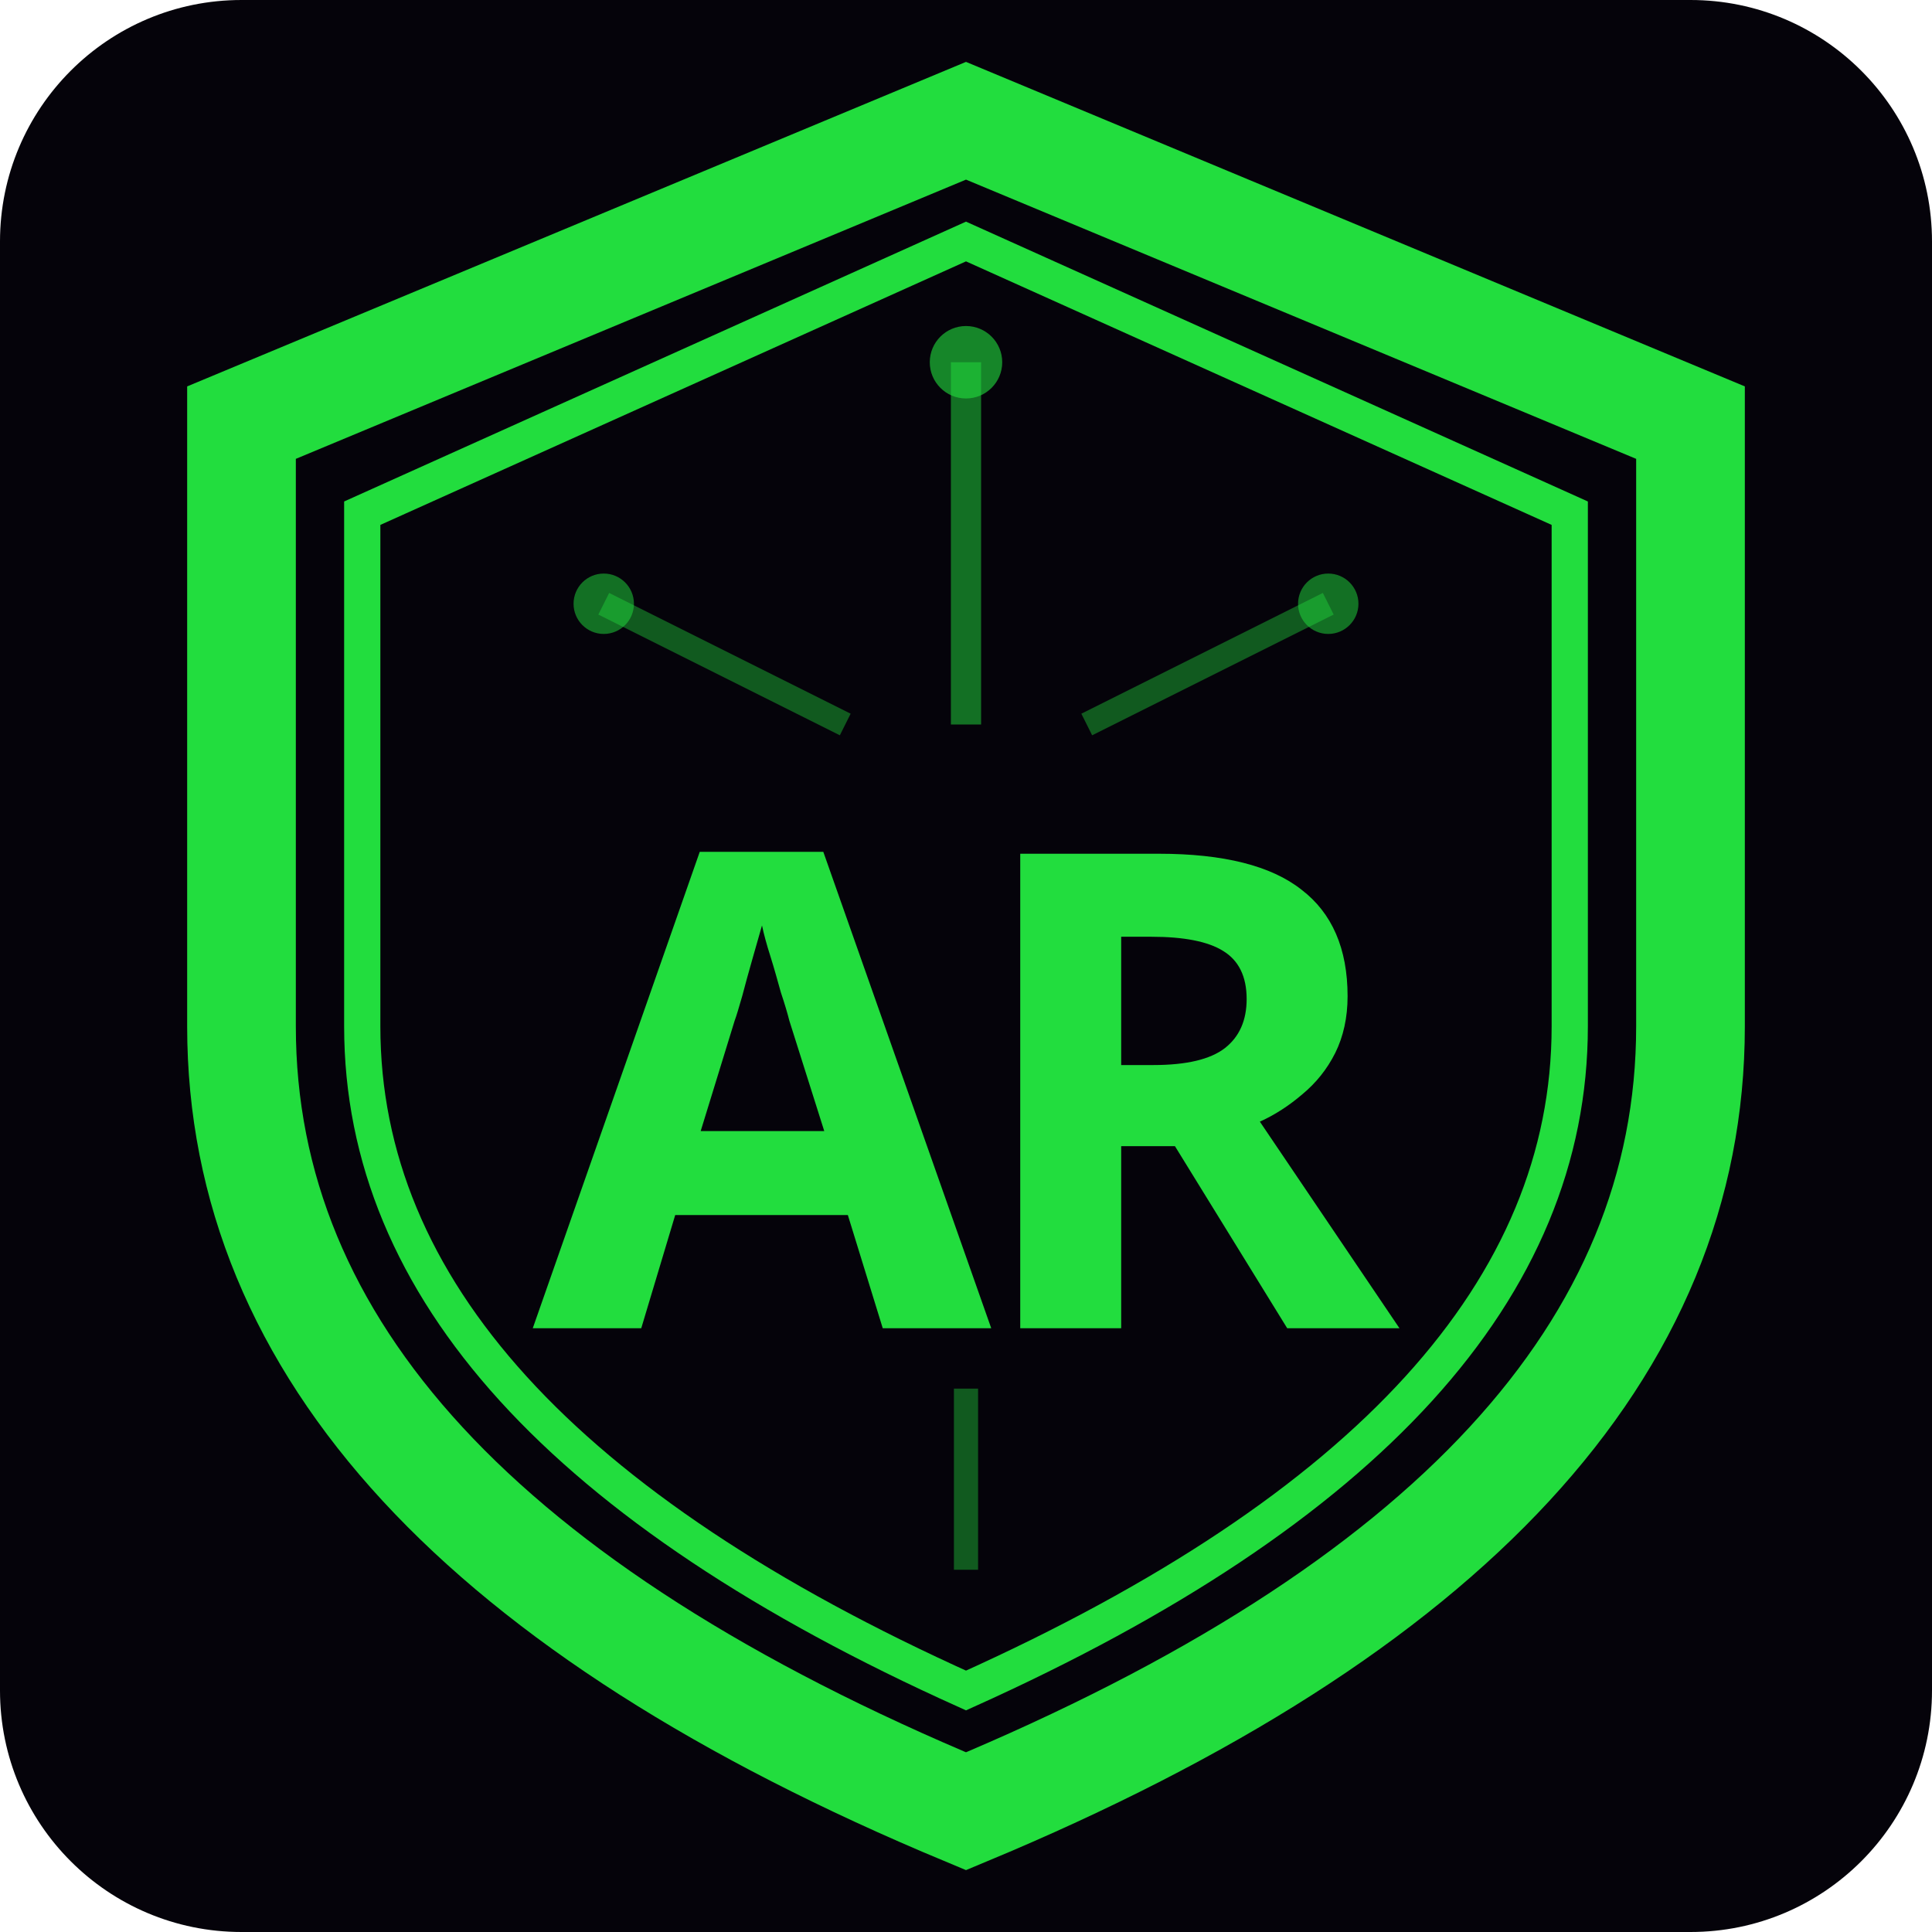
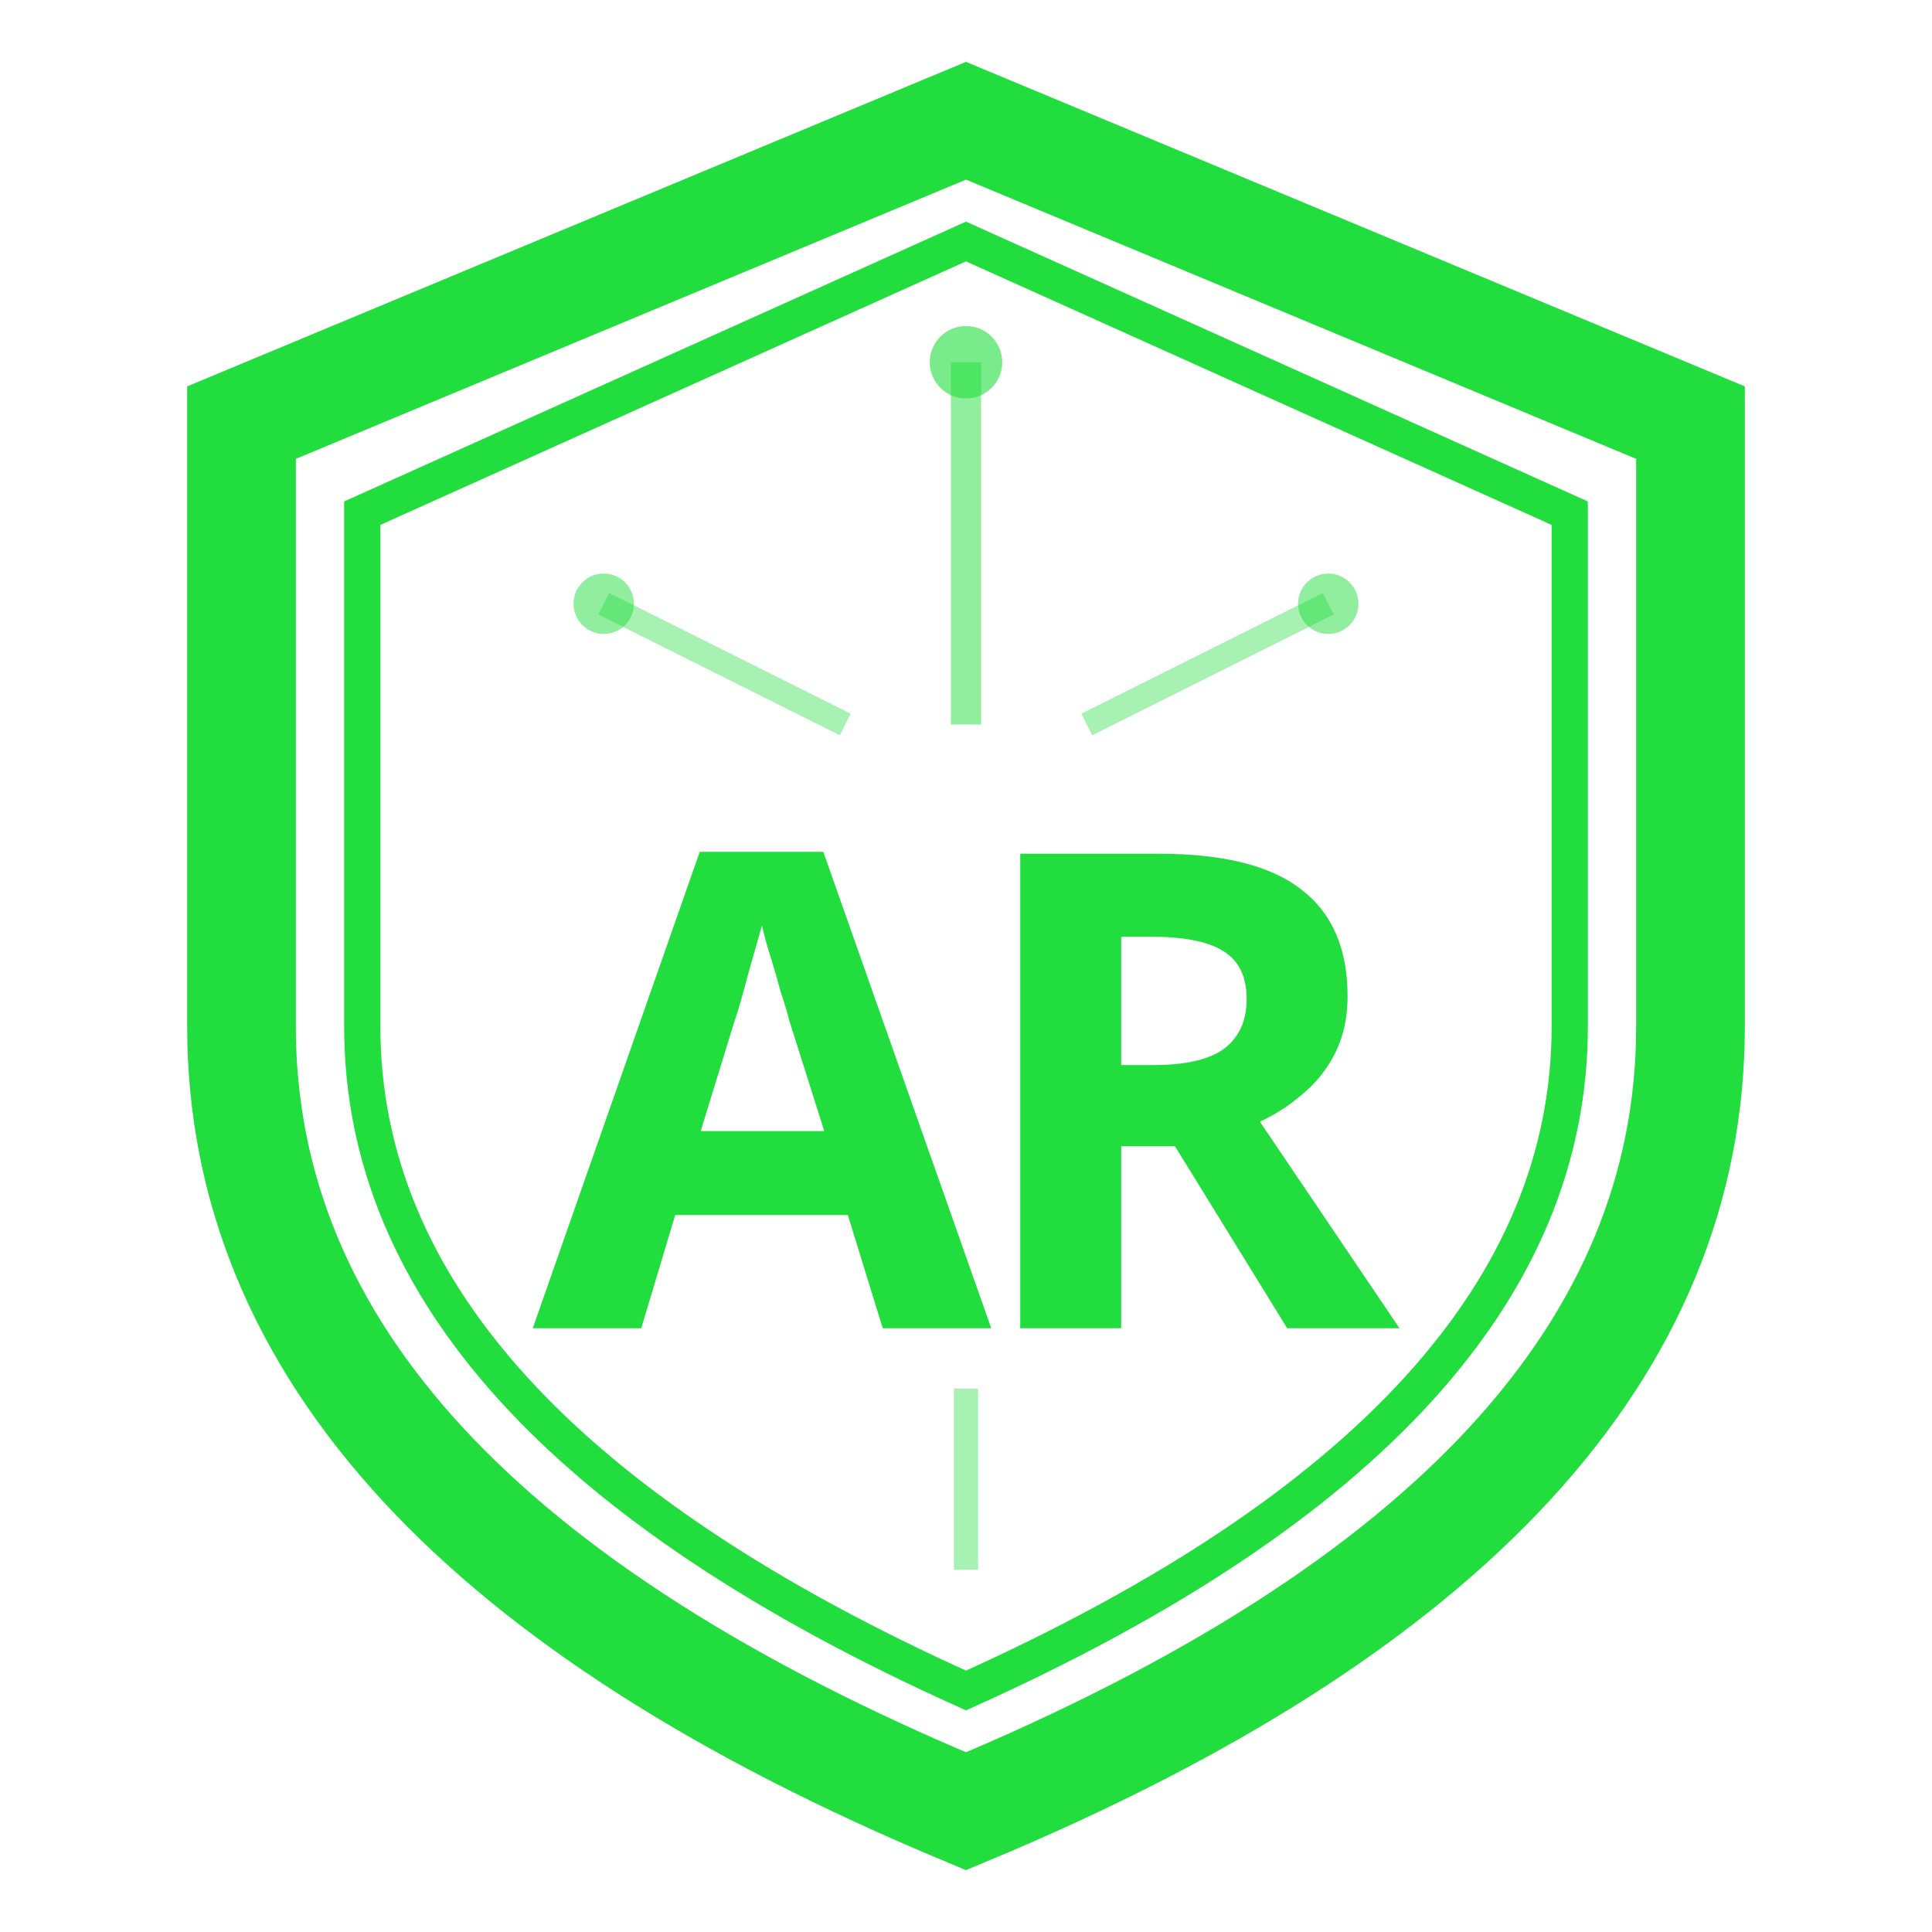
<svg xmlns="http://www.w3.org/2000/svg" viewBox="0 0 32 32">
-   <rect width="32" height="32" rx="4" fill="#05030A" />
  <path d="M16 2 L28 7 L28 17 Q28 25 16 30 Q4 25 4 17 L4 7 Z" fill="none" stroke="#22DD3E" stroke-width="1.8" />
-   <path d="M16 4 L26 8.5 L26 17 Q26 23.5 16 28 Q6 23.5 6 17 L6 8.5 Z" fill="#05030A" stroke="#22DD3E" stroke-width="0.6" />
+   <path d="M16 4 L26 8.5 L26 17 Q26 23.5 16 28 Q6 23.5 6 17 L6 8.5 Z" fill="none" stroke="#22DD3E" stroke-width="0.6" />
  <line x1="16" y1="6" x2="16" y2="12" stroke="#22DD3E" stroke-width="0.5" opacity="0.5" />
  <line x1="10" y1="10" x2="14" y2="12" stroke="#22DD3E" stroke-width="0.4" opacity="0.4" />
  <line x1="22" y1="10" x2="18" y2="12" stroke="#22DD3E" stroke-width="0.4" opacity="0.4" />
  <line x1="16" y1="23" x2="16" y2="26" stroke="#22DD3E" stroke-width="0.4" opacity="0.4" />
  <circle cx="16" cy="6" r="0.6" fill="#22DD3E" opacity="0.6" />
  <circle cx="10" cy="10" r="0.5" fill="#22DD3E" opacity="0.5" />
  <circle cx="22" cy="10" r="0.5" fill="#22DD3E" opacity="0.5" />
  <text x="16" y="22" text-anchor="middle" font-family="Arial Black, sans-serif" font-weight="900" font-size="11" fill="#22DD3E" letter-spacing="-0.5">AR</text>
</svg>
